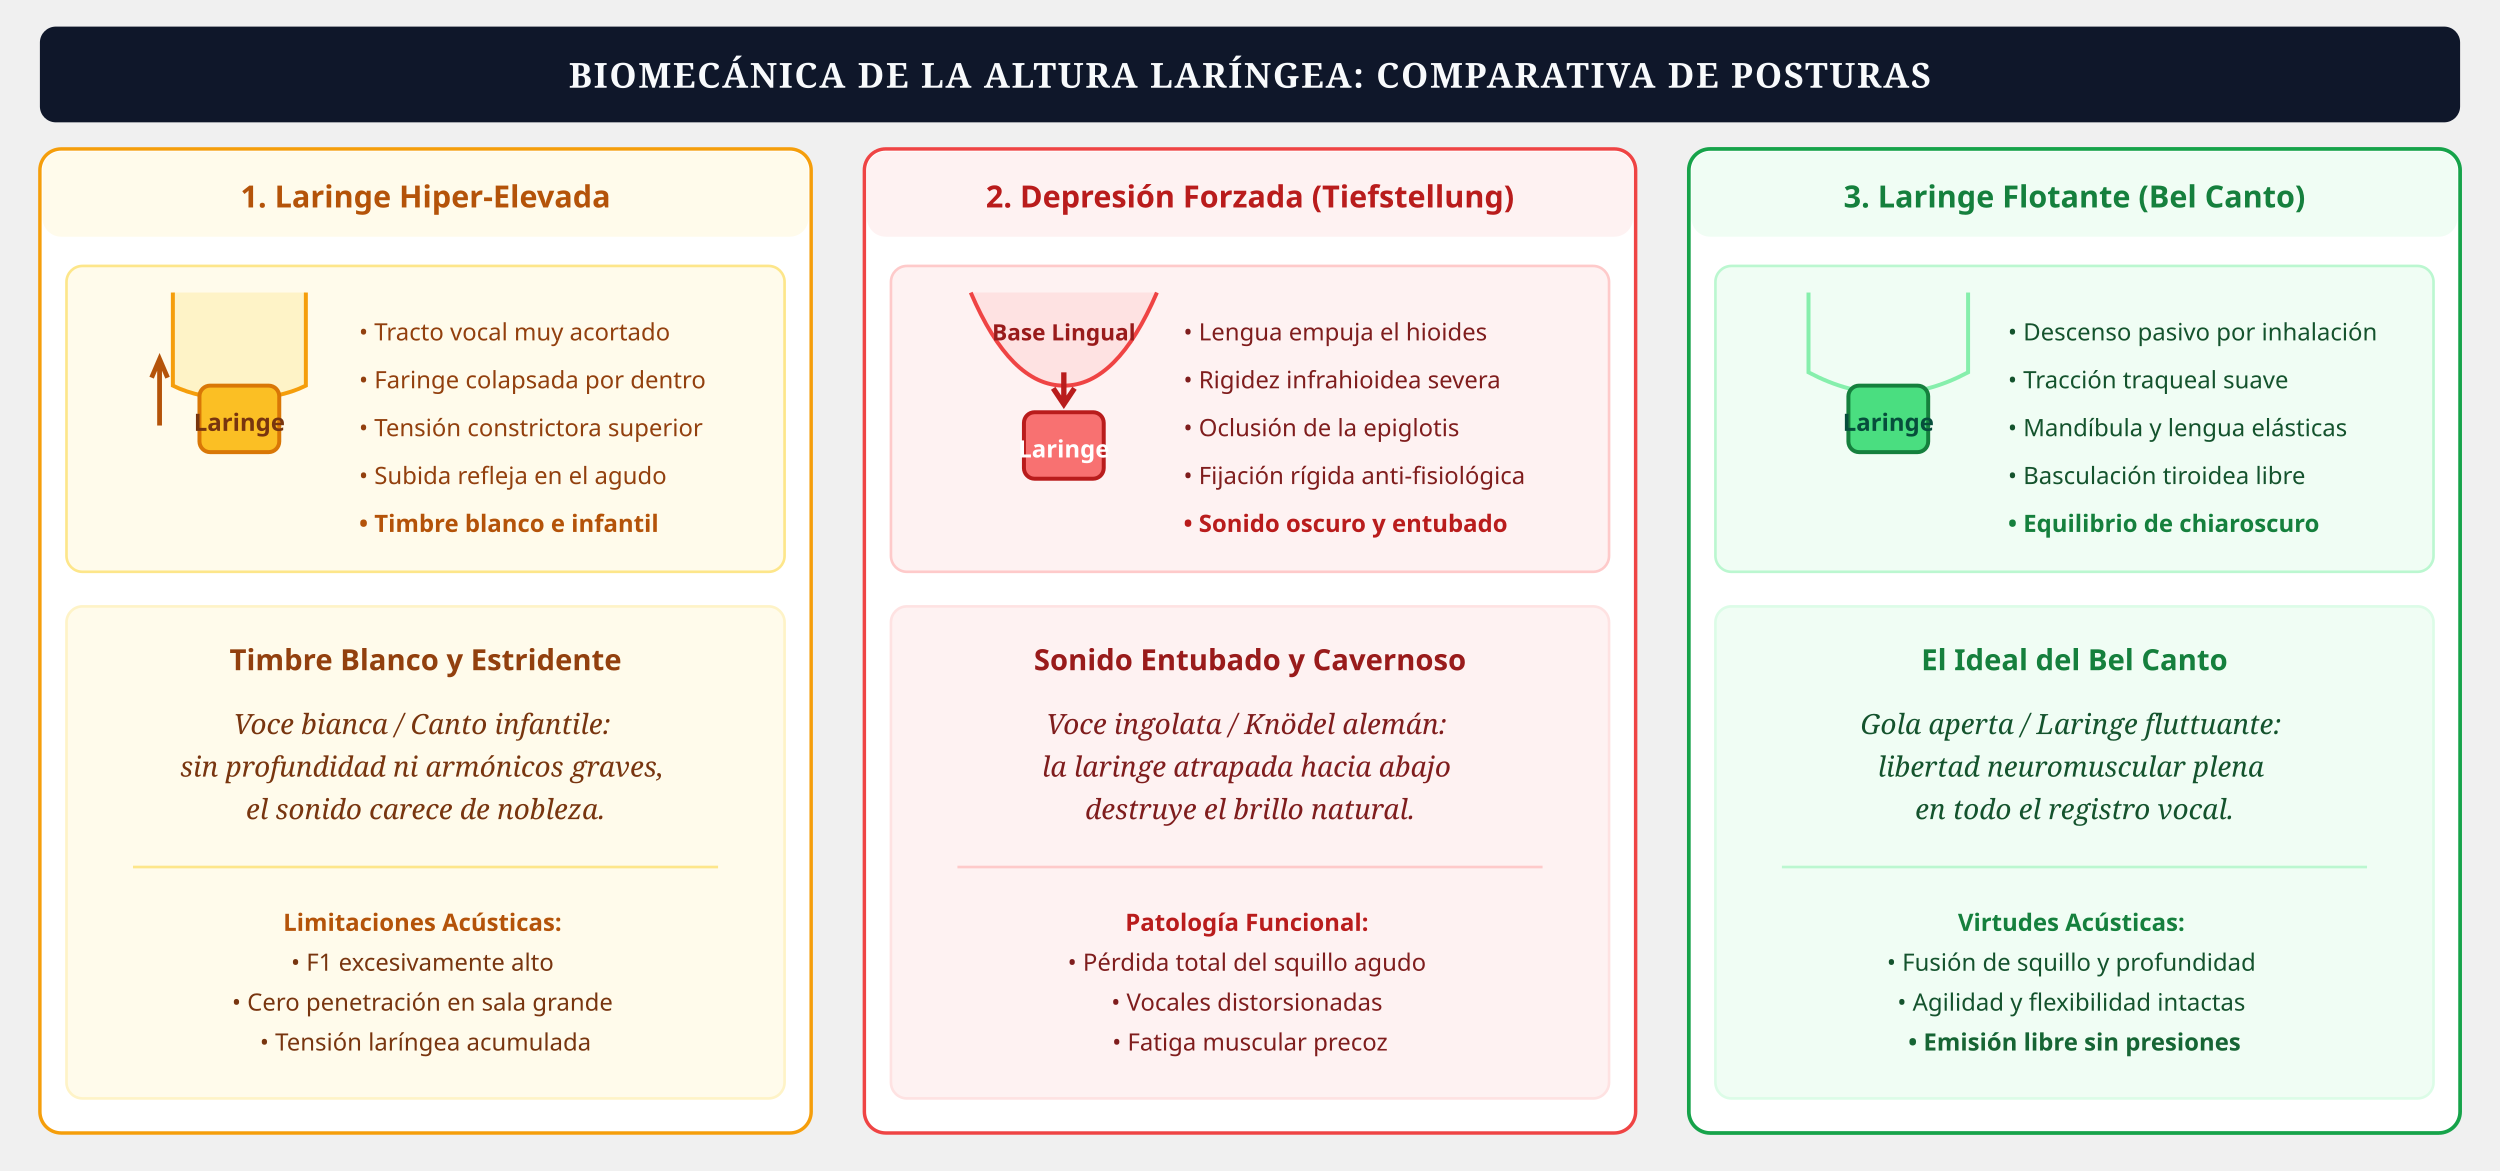
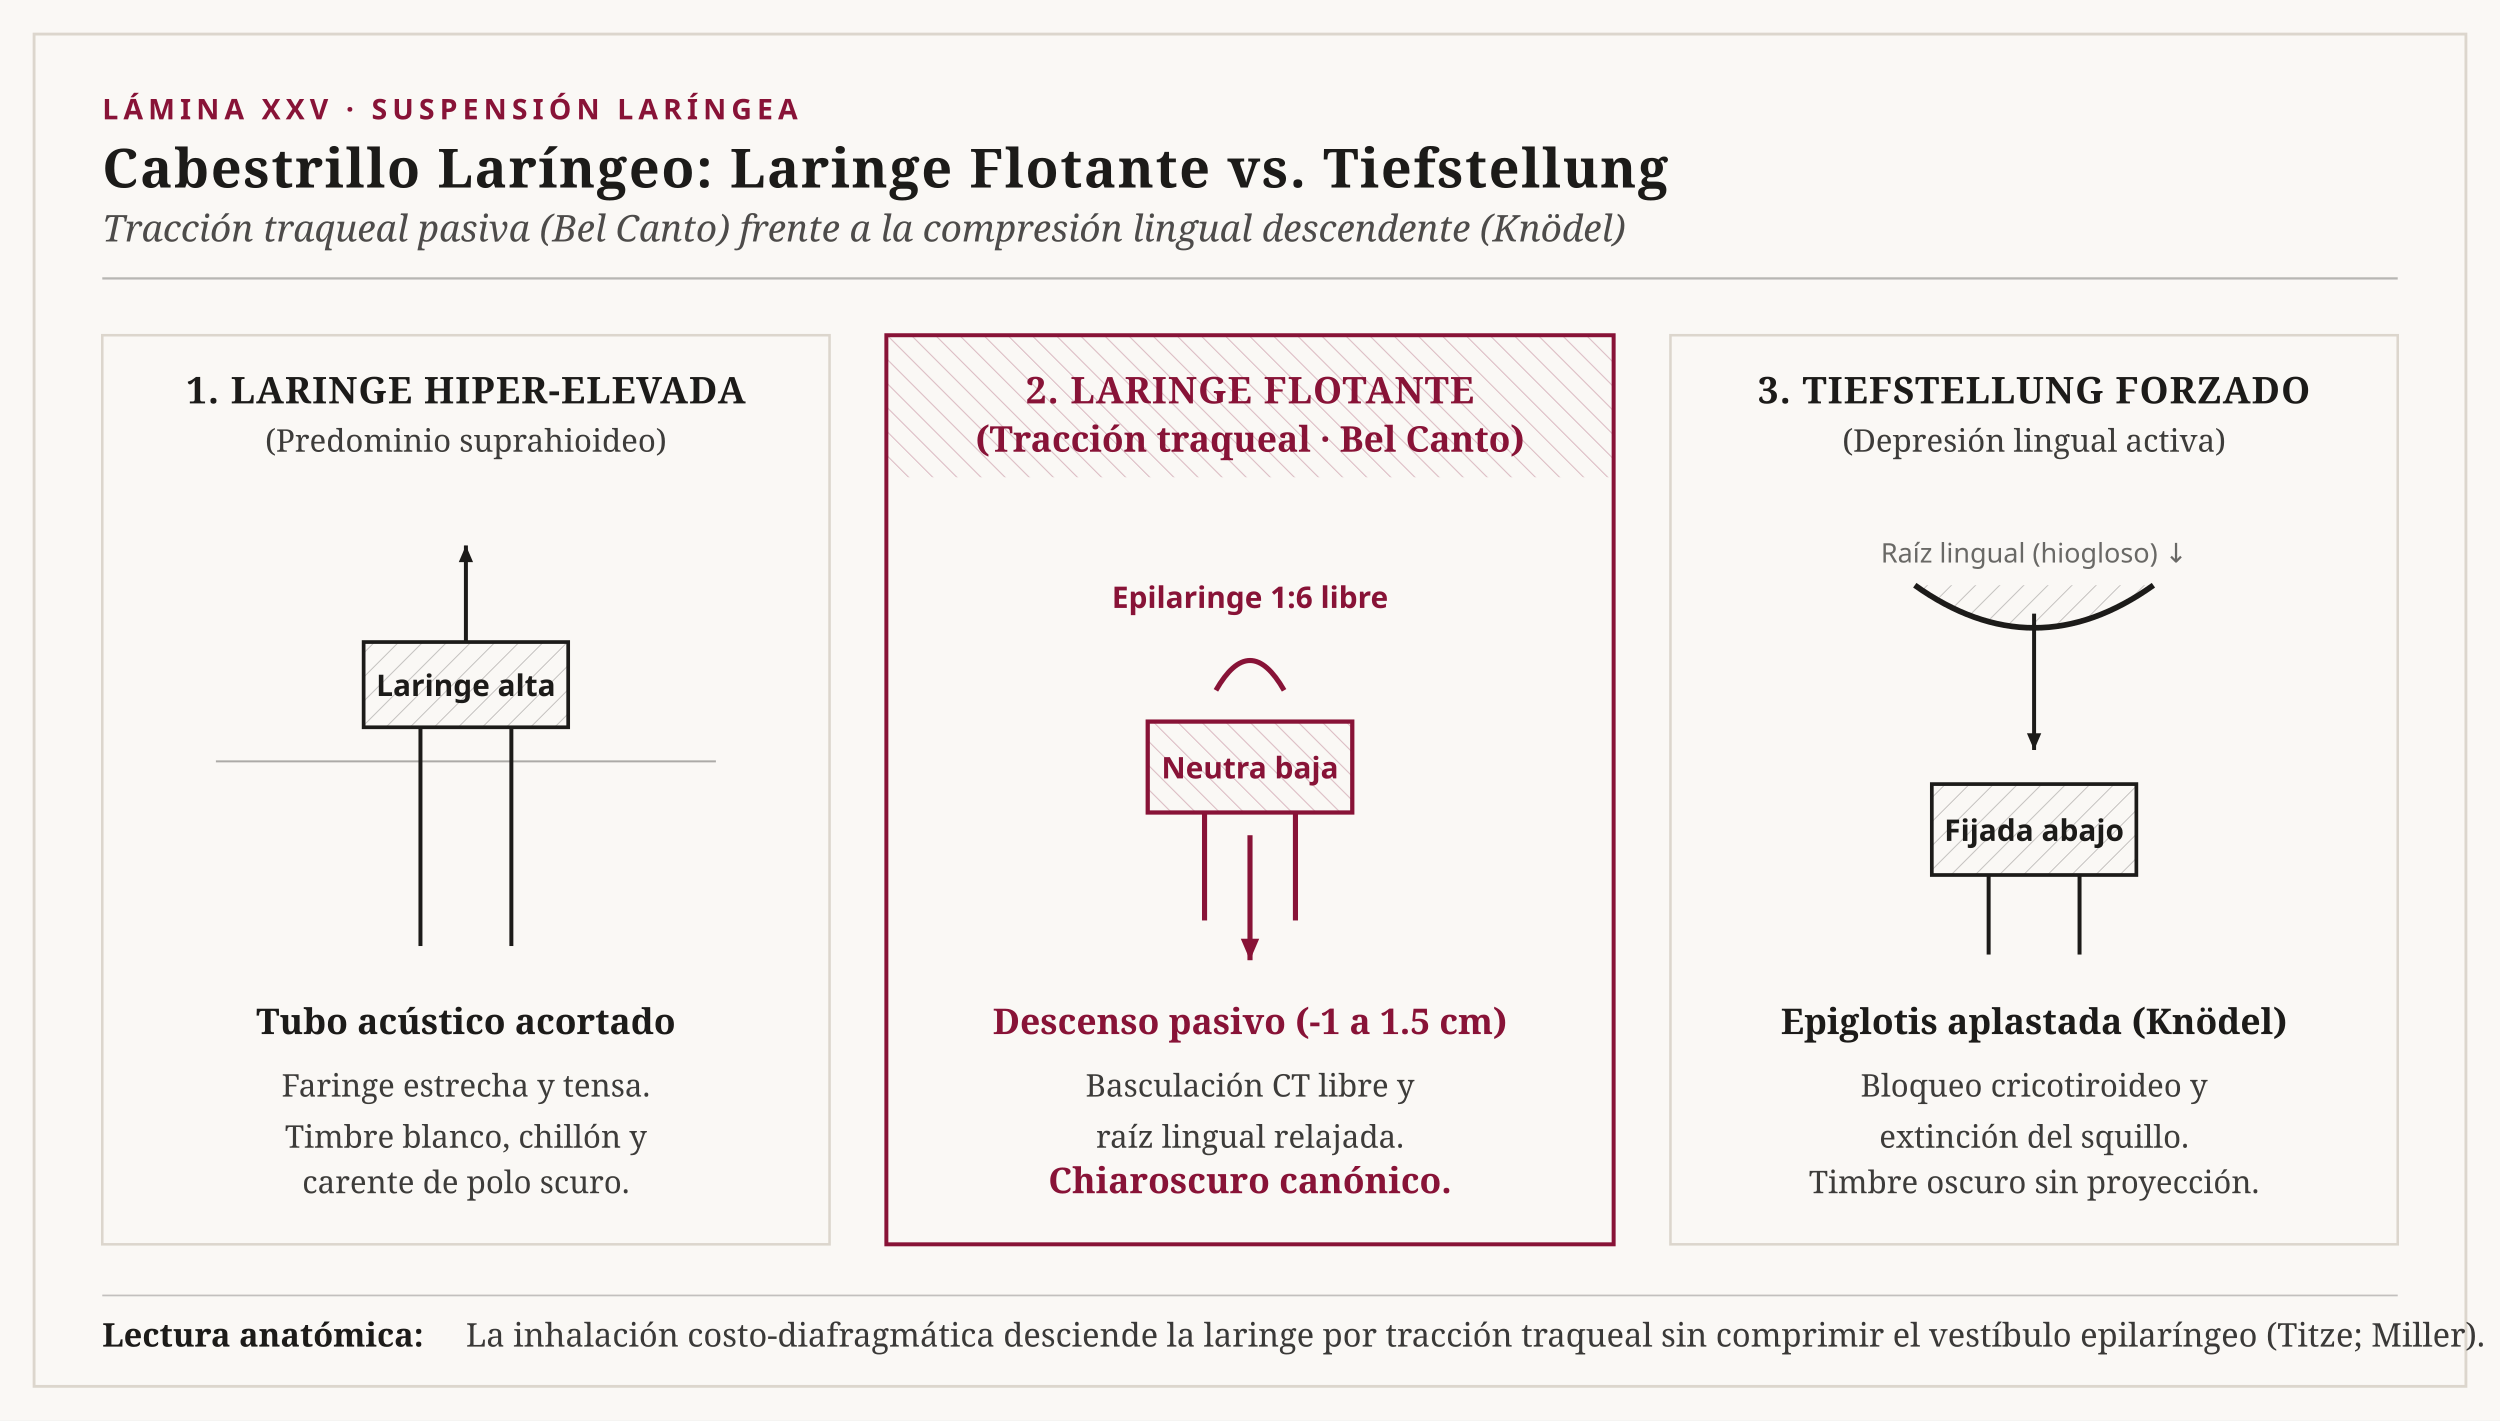
- <svg xmlns="http://www.w3.org/2000/svg" viewBox="0 0 940 440" width="100%" height="auto" style="background:#ffffff; border:1px solid #cbd5e1; border-radius:10px; padding:12px; box-shadow: 0 2px 8px rgba(0,0,0,0.05);">
-   <rect x="15" y="10" width="910" height="36" rx="6" fill="#0f172a" />
-   <text x="470" y="33" text-anchor="middle" font-family="'Cinzel', serif" font-size="13" font-weight="700" fill="#f8fafc" letter-spacing="0.05em">BIOMECÁNICA DE LA ALTURA LARÍNGEA: COMPARATIVA DE POSTURAS</text>
-   <rect x="15" y="56" width="290" height="370" rx="8" fill="#ffffff" stroke="#f59e0b" stroke-width="1.3" />
-   <rect x="16" y="57" width="288" height="32" rx="7" fill="#fffbeb" />
-   <text x="160" y="78" text-anchor="middle" font-family="'Plus Jakarta Sans', sans-serif" font-weight="700" font-size="11.5" fill="#b45309">1. Laringe Hiper-Elevada</text>
-   <g transform="translate(25, 100)">
-     <rect x="0" y="0" width="270" height="115" rx="6" fill="#fffbeb" stroke="#fde68a" />
-     <path d="M 40 10 L 40 45 Q 50 50 65 50 Q 80 50 90 45 L 90 10" fill="#fef3c7" stroke="#f59e0b" stroke-width="1.5" />
-     <rect x="50" y="45" width="30" height="25" rx="4" fill="#fbbf24" stroke="#d97706" stroke-width="1.5" />
-     <text x="65" y="62" text-anchor="middle" font-family="'Plus Jakarta Sans', sans-serif" font-size="9" font-weight="700" fill="#78350f">Laringe</text>
-     <path d="M 35 60 L 35 35 M 32 42 L 35 35 L 38 42" stroke="#b45309" stroke-width="1.8" fill="none" />
-     <text x="110" y="28" font-family="'Plus Jakarta Sans', sans-serif" font-size="9" fill="#92400e">• Tracto vocal muy acortado</text>
-     <text x="110" y="46" font-family="'Plus Jakarta Sans', sans-serif" font-size="9" fill="#92400e">• Faringe colapsada por dentro</text>
-     <text x="110" y="64" font-family="'Plus Jakarta Sans', sans-serif" font-size="9" fill="#92400e">• Tensión constrictora superior</text>
-     <text x="110" y="82" font-family="'Plus Jakarta Sans', sans-serif" font-size="9" fill="#92400e">• Subida refleja en el agudo</text>
-     <text x="110" y="100" font-family="'Plus Jakarta Sans', sans-serif" font-size="9" font-weight="600" fill="#b45309">• Timbre blanco e infantil</text>
+ <svg xmlns="http://www.w3.org/2000/svg" viewBox="0 0 880 500" width="880" height="500" role="img" aria-label="Altura vertical de la laringe: hiper-elevación, laringe flotante por tracción traqueal y Tiefstellung forzado">
+   <defs>
+     <style>
+       .title { font-family: 'Cinzel', Georgia, serif; font-size: 19px; font-weight: 700; fill: #1C1B19; letter-spacing: 0.6px; }
+       .subtitle { font-family: 'Newsreader', Georgia, serif; font-size: 13px; font-style: italic; fill: #1C1B19; opacity: 0.78; }
+       .plate-num { font-family: 'Plus Jakarta Sans', sans-serif; font-size: 10px; font-weight: 700; letter-spacing: 1.8px; fill: #881337; text-transform: uppercase; }
+       .sec-head { font-family: 'Cinzel', Georgia, serif; font-size: 13px; font-weight: 700; fill: #1C1B19; letter-spacing: 0.4px; }
+       .sec-head-acc { font-family: 'Cinzel', Georgia, serif; font-size: 13px; font-weight: 700; fill: #881337; letter-spacing: 0.4px; }
+       .lbl { font-family: 'Newsreader', Georgia, serif; font-size: 12.5px; fill: #1C1B19; }
+       .lbl-b { font-family: 'Newsreader', Georgia, serif; font-size: 12.5px; font-weight: 700; fill: #1C1B19; }
+       .lbl-acc { font-family: 'Newsreader', Georgia, serif; font-size: 12.5px; font-weight: 700; fill: #881337; }
+       .lbl-sm { font-family: 'Newsreader', Georgia, serif; font-size: 11px; fill: #1C1B19; opacity: 0.85; }
+       .mag { font-family: 'Plus Jakarta Sans', sans-serif; font-size: 10.5px; font-weight: 600; fill: #1C1B19; }
+       .mag-acc { font-family: 'Plus Jakarta Sans', sans-serif; font-size: 10.5px; font-weight: 700; fill: #881337; }
+       .mag-muted { font-family: 'Plus Jakarta Sans', sans-serif; font-size: 9.5px; fill: #1C1B19; opacity: 0.65; }
+       .caption { font-family: 'Newsreader', Georgia, serif; font-size: 11.5px; fill: #1C1B19; opacity: 0.86; }
+       .caption-b { font-family: 'Newsreader', Georgia, serif; font-size: 11.5px; font-weight: 700; fill: #1C1B19; }
+       .hair { stroke: #1C1B19; stroke-width: 1; fill: none; }
+       .hair-light { stroke: #1C1B19; stroke-width: 0.7; stroke-opacity: 0.35; fill: none; }
+       .hair-dash { stroke: #1C1B19; stroke-width: 1.1; stroke-dasharray: 4 3; fill: none; }
+       .ink-line { stroke: #1C1B19; stroke-width: 1.4; fill: none; }
+       .acc-line { stroke: #881337; stroke-width: 1.8; fill: none; }
+       .acc-dash { stroke: #881337; stroke-width: 1.2; stroke-dasharray: 4 3; fill: none; }
+       .leader { stroke: #1C1B19; stroke-width: 0.85; stroke-opacity: 0.65; fill: none; }
+     </style>
+     <pattern id="hatch-ink" width="6" height="6" patternUnits="userSpaceOnUse" patternTransform="rotate(45)">
+       <line x1="0" y1="0" x2="0" y2="6" stroke="#1C1B19" stroke-width="0.7" stroke-opacity="0.22" />
+     </pattern>
+     <pattern id="hatch-acc" width="6" height="6" patternUnits="userSpaceOnUse" patternTransform="rotate(-45)">
+       <line x1="0" y1="0" x2="0" y2="6" stroke="#881337" stroke-width="0.8" stroke-opacity="0.24" />
+     </pattern>
+     <marker id="arr-ink" viewBox="0 0 10 10" refX="8" refY="5" markerWidth="6" markerHeight="6" orient="auto-start-reverse">
+       <path d="M 1 2 L 8 5 L 1 8 z" fill="#1C1B19" />
+     </marker>
+     <marker id="arr-acc" viewBox="0 0 10 10" refX="8" refY="5" markerWidth="6" markerHeight="6" orient="auto-start-reverse">
+       <path d="M 1 2 L 8 5 L 1 8 z" fill="#881337" />
+     </marker>
+   </defs>
+   <rect width="880" height="500" fill="#FAF8F5" />
+   <rect x="12" y="12" width="856" height="476" fill="none" stroke="#DCD6CD" stroke-width="1" />
+   <text x="36" y="42" class="plate-num">LÁMINA XXV · SUSPENSIÓN LARÍNGEA</text>
+   <text x="36" y="66" class="title">Cabestrillo Laríngeo: Laringe Flotante vs. Tiefstellung</text>
+   <text x="36" y="85" class="subtitle">Tracción traqueal pasiva (Bel Canto) frente a la compresión lingual descendente (Knödel)</text>
+   <line x1="36" y1="98" x2="844" y2="98" stroke="#1C1B19" stroke-width="0.8" stroke-opacity="0.3" />
+   <g transform="translate(36, 118)">
+     <rect x="0" y="0" width="256" height="320" fill="none" stroke="#DCD6CD" stroke-width="0.9" />
+     <text x="128" y="24" text-anchor="middle" class="sec-head">1. LARINGE HIPER-ELEVADA</text>
+     <text x="128" y="41" text-anchor="middle" class="lbl-sm">(Predominio suprahioideo)</text>
+     <line x1="40" y1="150" x2="216" y2="150" class="hair-light" />
+     <line x1="128" y1="108" x2="128" y2="74" class="ink-line" marker-end="url(#arr-ink)" />
+     <rect x="92" y="108" width="72" height="30" fill="url(#hatch-ink)" stroke="#1C1B19" stroke-width="1.3" />
+     <text x="128" y="127" text-anchor="middle" class="mag">Laringe alta</text>
+     <line x1="112" y1="138" x2="112" y2="215" class="ink-line" />
+     <line x1="144" y1="138" x2="144" y2="215" class="ink-line" />
+     <text x="128" y="246" text-anchor="middle" class="lbl-b">Tubo acústico acortado</text>
+     <text x="128" y="268" text-anchor="middle" class="lbl-sm">Faringe estrecha y tensa.</text>
+     <text x="128" y="286" text-anchor="middle" class="lbl-sm">Timbre blanco, chillón y</text>
+     <text x="128" y="302" text-anchor="middle" class="lbl-sm">carente de polo scuro.</text>
  </g>
-   <g transform="translate(25, 228)">
-     <rect x="0" y="0" width="270" height="185" rx="6" fill="#fffbeb" stroke="#fef3c7" />
-     <text x="135" y="24" text-anchor="middle" font-family="'Plus Jakarta Sans', sans-serif" font-size="11" font-weight="700" fill="#92400e">Timbre Blanco y Estridente</text>
-     <text x="135" y="48" text-anchor="middle" font-family="'Newsreader', serif" font-style="italic" font-size="10.5" fill="#78350f">
-       <tspan x="135" dy="0">Voce bianca / Canto infantile:</tspan>
-       <tspan x="135" dy="16">sin profundidad ni armónicos graves,</tspan>
-       <tspan x="135" dy="16">el sonido carece de nobleza.</tspan>
-     </text>
-     <line x1="25" y1="98" x2="245" y2="98" stroke="#fde68a" stroke-width="1" />
-     <text x="135" y="122" text-anchor="middle" font-family="'Plus Jakarta Sans', sans-serif" font-size="9" fill="#78350f">
-       <tspan x="135" dy="0" font-weight="700" fill="#b45309">Limitaciones Acústicas:</tspan>
-       <tspan x="135" dy="15">• F1 excesivamente alto</tspan>
-       <tspan x="135" dy="15">• Cero penetración en sala grande</tspan>
-       <tspan x="135" dy="15">• Tensión laríngea acumulada</tspan>
-     </text>
+   <g transform="translate(312, 118)">
+     <rect x="0" y="0" width="256" height="320" fill="none" stroke="#881337" stroke-width="1.4" />
+     <rect x="0" y="0" width="256" height="50" fill="url(#hatch-acc)" />
+     <text x="128" y="24" text-anchor="middle" class="sec-head-acc">2. LARINGE FLOTANTE</text>
+     <text x="128" y="41" text-anchor="middle" class="lbl-acc">(Tracción traqueal · Bel Canto)</text>
+     <path d="M 116,125 Q 128,104 140,125" class="acc-line" />
+     <text x="128" y="96" text-anchor="middle" class="mag-acc">Epilaringe 1:6 libre</text>
+     <rect x="92" y="136" width="72" height="32" fill="url(#hatch-acc)" stroke="#881337" stroke-width="1.5" />
+     <text x="128" y="156" text-anchor="middle" class="mag-acc">Neutra baja</text>
+     <line x1="112" y1="168" x2="112" y2="206" class="acc-line" />
+     <line x1="144" y1="168" x2="144" y2="206" class="acc-line" />
+     <line x1="128" y1="176" x2="128" y2="220" class="acc-line" marker-end="url(#arr-acc)" />
+     <text x="128" y="246" text-anchor="middle" class="lbl-acc">Descenso pasivo (-1 a 1.5 cm)</text>
+     <text x="128" y="268" text-anchor="middle" class="lbl-sm">Basculación CT libre y</text>
+     <text x="128" y="286" text-anchor="middle" class="lbl-sm">raíz lingual relajada.</text>
+     <text x="128" y="302" text-anchor="middle" class="lbl-acc">Chiaroscuro canónico.</text>
  </g>
-   <rect x="325" y="56" width="290" height="370" rx="8" fill="#ffffff" stroke="#ef4444" stroke-width="1.3" />
-   <rect x="326" y="57" width="288" height="32" rx="7" fill="#fef2f2" />
-   <text x="470" y="78" text-anchor="middle" font-family="'Plus Jakarta Sans', sans-serif" font-weight="700" font-size="11.5" fill="#b91c1c">2. Depresión Forzada (Tiefstellung)</text>
-   <g transform="translate(335, 100)">
-     <rect x="0" y="0" width="270" height="115" rx="6" fill="#fef2f2" stroke="#fecaca" />
-     <path d="M 30 10 Q 45 45 65 45 Q 85 45 100 10" fill="#fee2e2" stroke="#ef4444" stroke-width="1.5" />
-     <text x="65" y="28" text-anchor="middle" font-family="'Plus Jakarta Sans', sans-serif" font-size="8.5" font-weight="700" fill="#991b1b">Base Lingual</text>
-     <rect x="50" y="55" width="30" height="25" rx="4" fill="#f87171" stroke="#b91c1c" stroke-width="1.5" />
-     <text x="65" y="72" text-anchor="middle" font-family="'Plus Jakarta Sans', sans-serif" font-size="9" font-weight="700" fill="#ffffff">Laringe</text>
-     <path d="M 65 40 L 65 52 M 61 46 L 65 52 L 69 46" stroke="#b91c1c" stroke-width="2" fill="none" />
-     <text x="110" y="28" font-family="'Plus Jakarta Sans', sans-serif" font-size="9" fill="#7f1d1d">• Lengua empuja el hioides</text>
-     <text x="110" y="46" font-family="'Plus Jakarta Sans', sans-serif" font-size="9" fill="#7f1d1d">• Rigidez infrahioidea severa</text>
-     <text x="110" y="64" font-family="'Plus Jakarta Sans', sans-serif" font-size="9" fill="#7f1d1d">• Oclusión de la epiglotis</text>
-     <text x="110" y="82" font-family="'Plus Jakarta Sans', sans-serif" font-size="9" fill="#7f1d1d">• Fijación rígida anti-fisiológica</text>
-     <text x="110" y="100" font-family="'Plus Jakarta Sans', sans-serif" font-size="9" font-weight="600" fill="#b91c1c">• Sonido oscuro y entubado</text>
+   <g transform="translate(588, 118)">
+     <rect x="0" y="0" width="256" height="320" fill="none" stroke="#DCD6CD" stroke-width="0.9" />
+     <text x="128" y="24" text-anchor="middle" class="sec-head">3. TIEFSTELLUNG FORZADO</text>
+     <text x="128" y="41" text-anchor="middle" class="lbl-sm">(Depresión lingual activa)</text>
+     <path d="M 86,88 Q 128,118 170,88" stroke="#1C1B19" stroke-width="2" fill="url(#hatch-ink)" />
+     <line x1="128" y1="98" x2="128" y2="146" class="ink-line" marker-end="url(#arr-ink)" />
+     <text x="128" y="80" text-anchor="middle" class="mag-muted">Raíz lingual (hiogloso) ↓</text>
+     <rect x="92" y="158" width="72" height="32" fill="url(#hatch-ink)" stroke="#1C1B19" stroke-width="1.3" />
+     <text x="128" y="178" text-anchor="middle" class="mag">Fijada abajo</text>
+     <line x1="112" y1="190" x2="112" y2="218" class="ink-line" />
+     <line x1="144" y1="190" x2="144" y2="218" class="ink-line" />
+     <text x="128" y="246" text-anchor="middle" class="lbl-b">Epiglotis aplastada (Knödel)</text>
+     <text x="128" y="268" text-anchor="middle" class="lbl-sm">Bloqueo cricotiroideo y</text>
+     <text x="128" y="286" text-anchor="middle" class="lbl-sm">extinción del squillo.</text>
+     <text x="128" y="302" text-anchor="middle" class="lbl-sm">Timbre oscuro sin proyección.</text>
  </g>
-   <g transform="translate(335, 228)">
-     <rect x="0" y="0" width="270" height="185" rx="6" fill="#fef2f2" stroke="#fee2e2" />
-     <text x="135" y="24" text-anchor="middle" font-family="'Plus Jakarta Sans', sans-serif" font-size="11" font-weight="700" fill="#991b1b">Sonido Entubado y Cavernoso</text>
-     <text x="135" y="48" text-anchor="middle" font-family="'Newsreader', serif" font-style="italic" font-size="10.5" fill="#7f1d1d">
-       <tspan x="135" dy="0">Voce ingolata / Knödel alemán:</tspan>
-       <tspan x="135" dy="16">la laringe atrapada hacia abajo</tspan>
-       <tspan x="135" dy="16">destruye el brillo natural.</tspan>
-     </text>
-     <line x1="25" y1="98" x2="245" y2="98" stroke="#fecaca" stroke-width="1" />
-     <text x="135" y="122" text-anchor="middle" font-family="'Plus Jakarta Sans', sans-serif" font-size="9" fill="#7f1d1d">
-       <tspan x="135" dy="0" font-weight="700" fill="#b91c1c">Patología Funcional:</tspan>
-       <tspan x="135" dy="15">• Pérdida total del squillo agudo</tspan>
-       <tspan x="135" dy="15">• Vocales distorsionadas</tspan>
-       <tspan x="135" dy="15">• Fatiga muscular precoz</tspan>
-     </text>
-   </g>
-   <rect x="635" y="56" width="290" height="370" rx="8" fill="#ffffff" stroke="#16a34a" stroke-width="1.4" />
-   <rect x="636" y="57" width="288" height="32" rx="7" fill="#f0fdf4" />
-   <text x="780" y="78" text-anchor="middle" font-family="'Plus Jakarta Sans', sans-serif" font-weight="700" font-size="11.5" fill="#15803d">3. Laringe Flotante (Bel Canto)</text>
-   <g transform="translate(645, 100)">
-     <rect x="0" y="0" width="270" height="115" rx="6" fill="#f0fdf4" stroke="#bbf7d0" />
-     <path d="M 35 10 L 35 40 Q 50 48 65 48 Q 80 48 95 40 L 95 10" fill="#f0fdf4" stroke="#86efac" stroke-width="1.5" />
-     <rect x="50" y="45" width="30" height="25" rx="4" fill="#4ade80" stroke="#15803d" stroke-width="1.5" />
-     <text x="65" y="62" text-anchor="middle" font-family="'Plus Jakarta Sans', sans-serif" font-size="9" font-weight="700" fill="#064e3b">Laringe</text>
-     <text x="110" y="28" font-family="'Plus Jakarta Sans', sans-serif" font-size="9" fill="#14532d">• Descenso pasivo por inhalación</text>
-     <text x="110" y="46" font-family="'Plus Jakarta Sans', sans-serif" font-size="9" fill="#14532d">• Tracción traqueal suave</text>
-     <text x="110" y="64" font-family="'Plus Jakarta Sans', sans-serif" font-size="9" fill="#14532d">• Mandíbula y lengua elásticas</text>
-     <text x="110" y="82" font-family="'Plus Jakarta Sans', sans-serif" font-size="9" fill="#14532d">• Basculación tiroidea libre</text>
-     <text x="110" y="100" font-family="'Plus Jakarta Sans', sans-serif" font-size="9" font-weight="600" fill="#15803d">• Equilibrio de chiaroscuro</text>
-   </g>
-   <g transform="translate(645, 228)">
-     <rect x="0" y="0" width="270" height="185" rx="6" fill="#f0fdf4" stroke="#dcfce7" />
-     <text x="135" y="24" text-anchor="middle" font-family="'Plus Jakarta Sans', sans-serif" font-size="11" font-weight="700" fill="#15803d">El Ideal del Bel Canto</text>
-     <text x="135" y="48" text-anchor="middle" font-family="'Newsreader', serif" font-style="italic" font-size="10.5" fill="#14532d">
-       <tspan x="135" dy="0">Gola aperta / Laringe fluttuante:</tspan>
-       <tspan x="135" dy="16">libertad neuromuscular plena</tspan>
-       <tspan x="135" dy="16">en todo el registro vocal.</tspan>
-     </text>
-     <line x1="25" y1="98" x2="245" y2="98" stroke="#bbf7d0" stroke-width="1" />
-     <text x="135" y="122" text-anchor="middle" font-family="'Plus Jakarta Sans', sans-serif" font-size="9" fill="#14532d">
-       <tspan x="135" dy="0" font-weight="700" fill="#15803d">Virtudes Acústicas:</tspan>
-       <tspan x="135" dy="15">• Fusión de squillo y profundidad</tspan>
-       <tspan x="135" dy="15">• Agilidad y flexibilidad intactas</tspan>
-       <tspan x="135" dy="15" font-weight="600" fill="#166534">• Emisión libre sin presiones</tspan>
-     </text>
-   </g>
+   <line x1="36" y1="456" x2="844" y2="456" stroke="#1C1B19" stroke-width="0.6" stroke-opacity="0.25" />
+   <text x="36" y="474" class="caption-b">Lectura anatómica:</text>
+   <text x="164" y="474" class="caption">La inhalación costo-diafragmática desciende la laringe por tracción traqueal sin comprimir el vestíbulo epilaríngeo (Titze; Miller).</text>
</svg>
